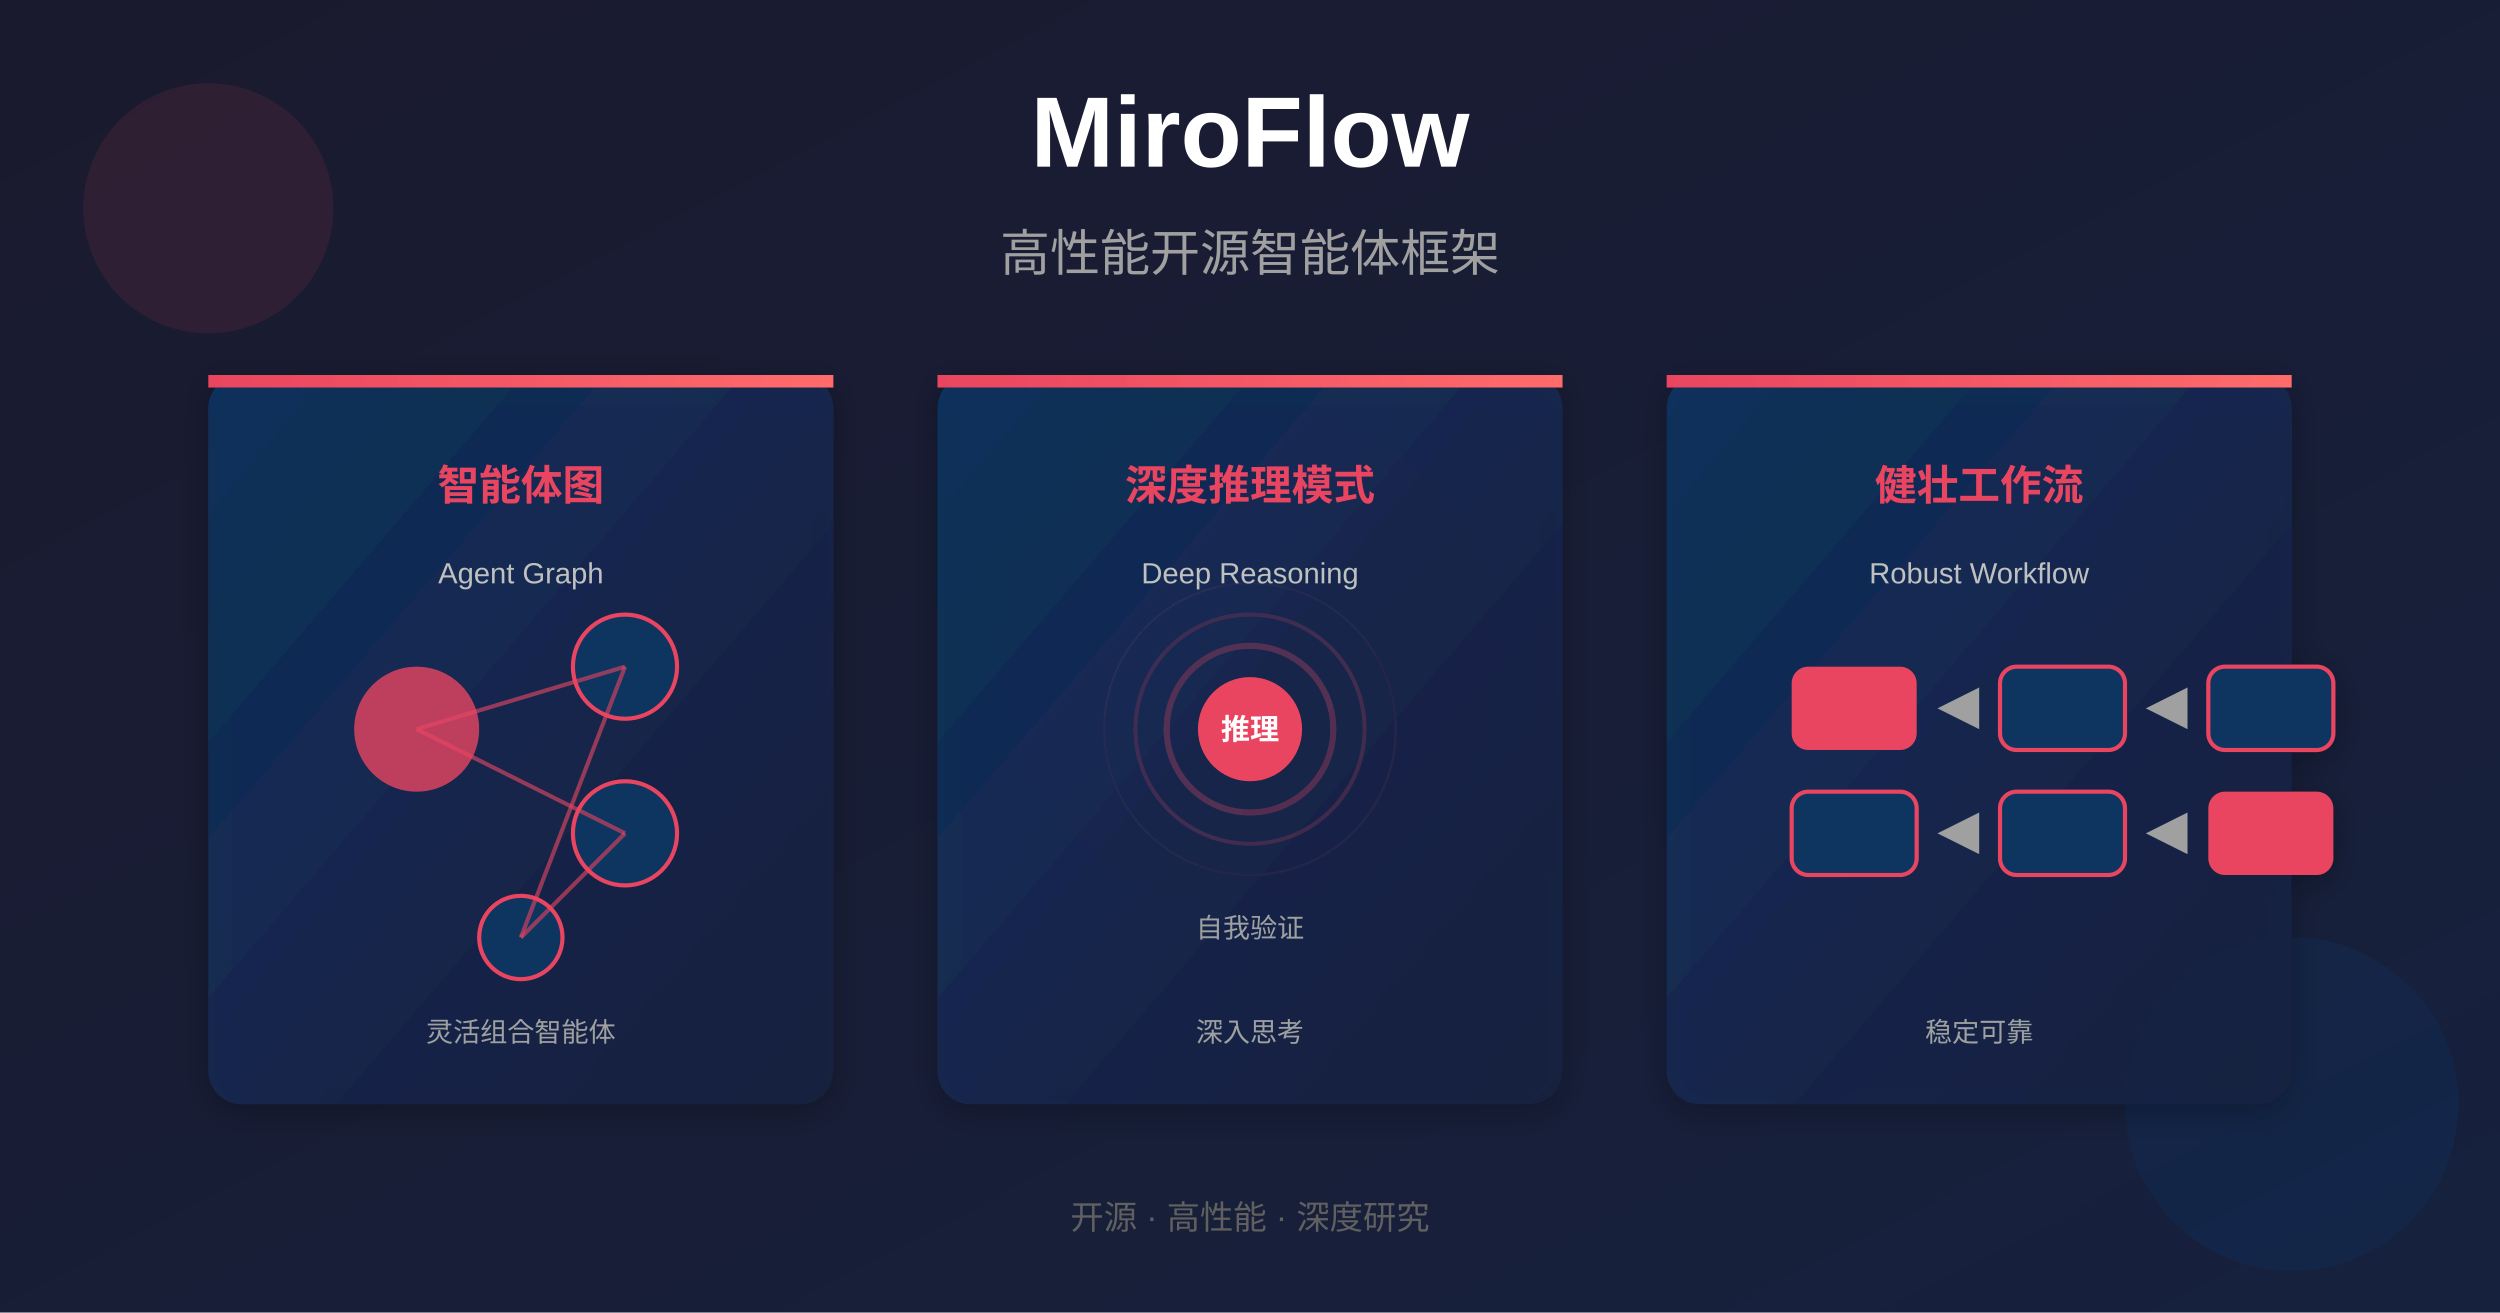
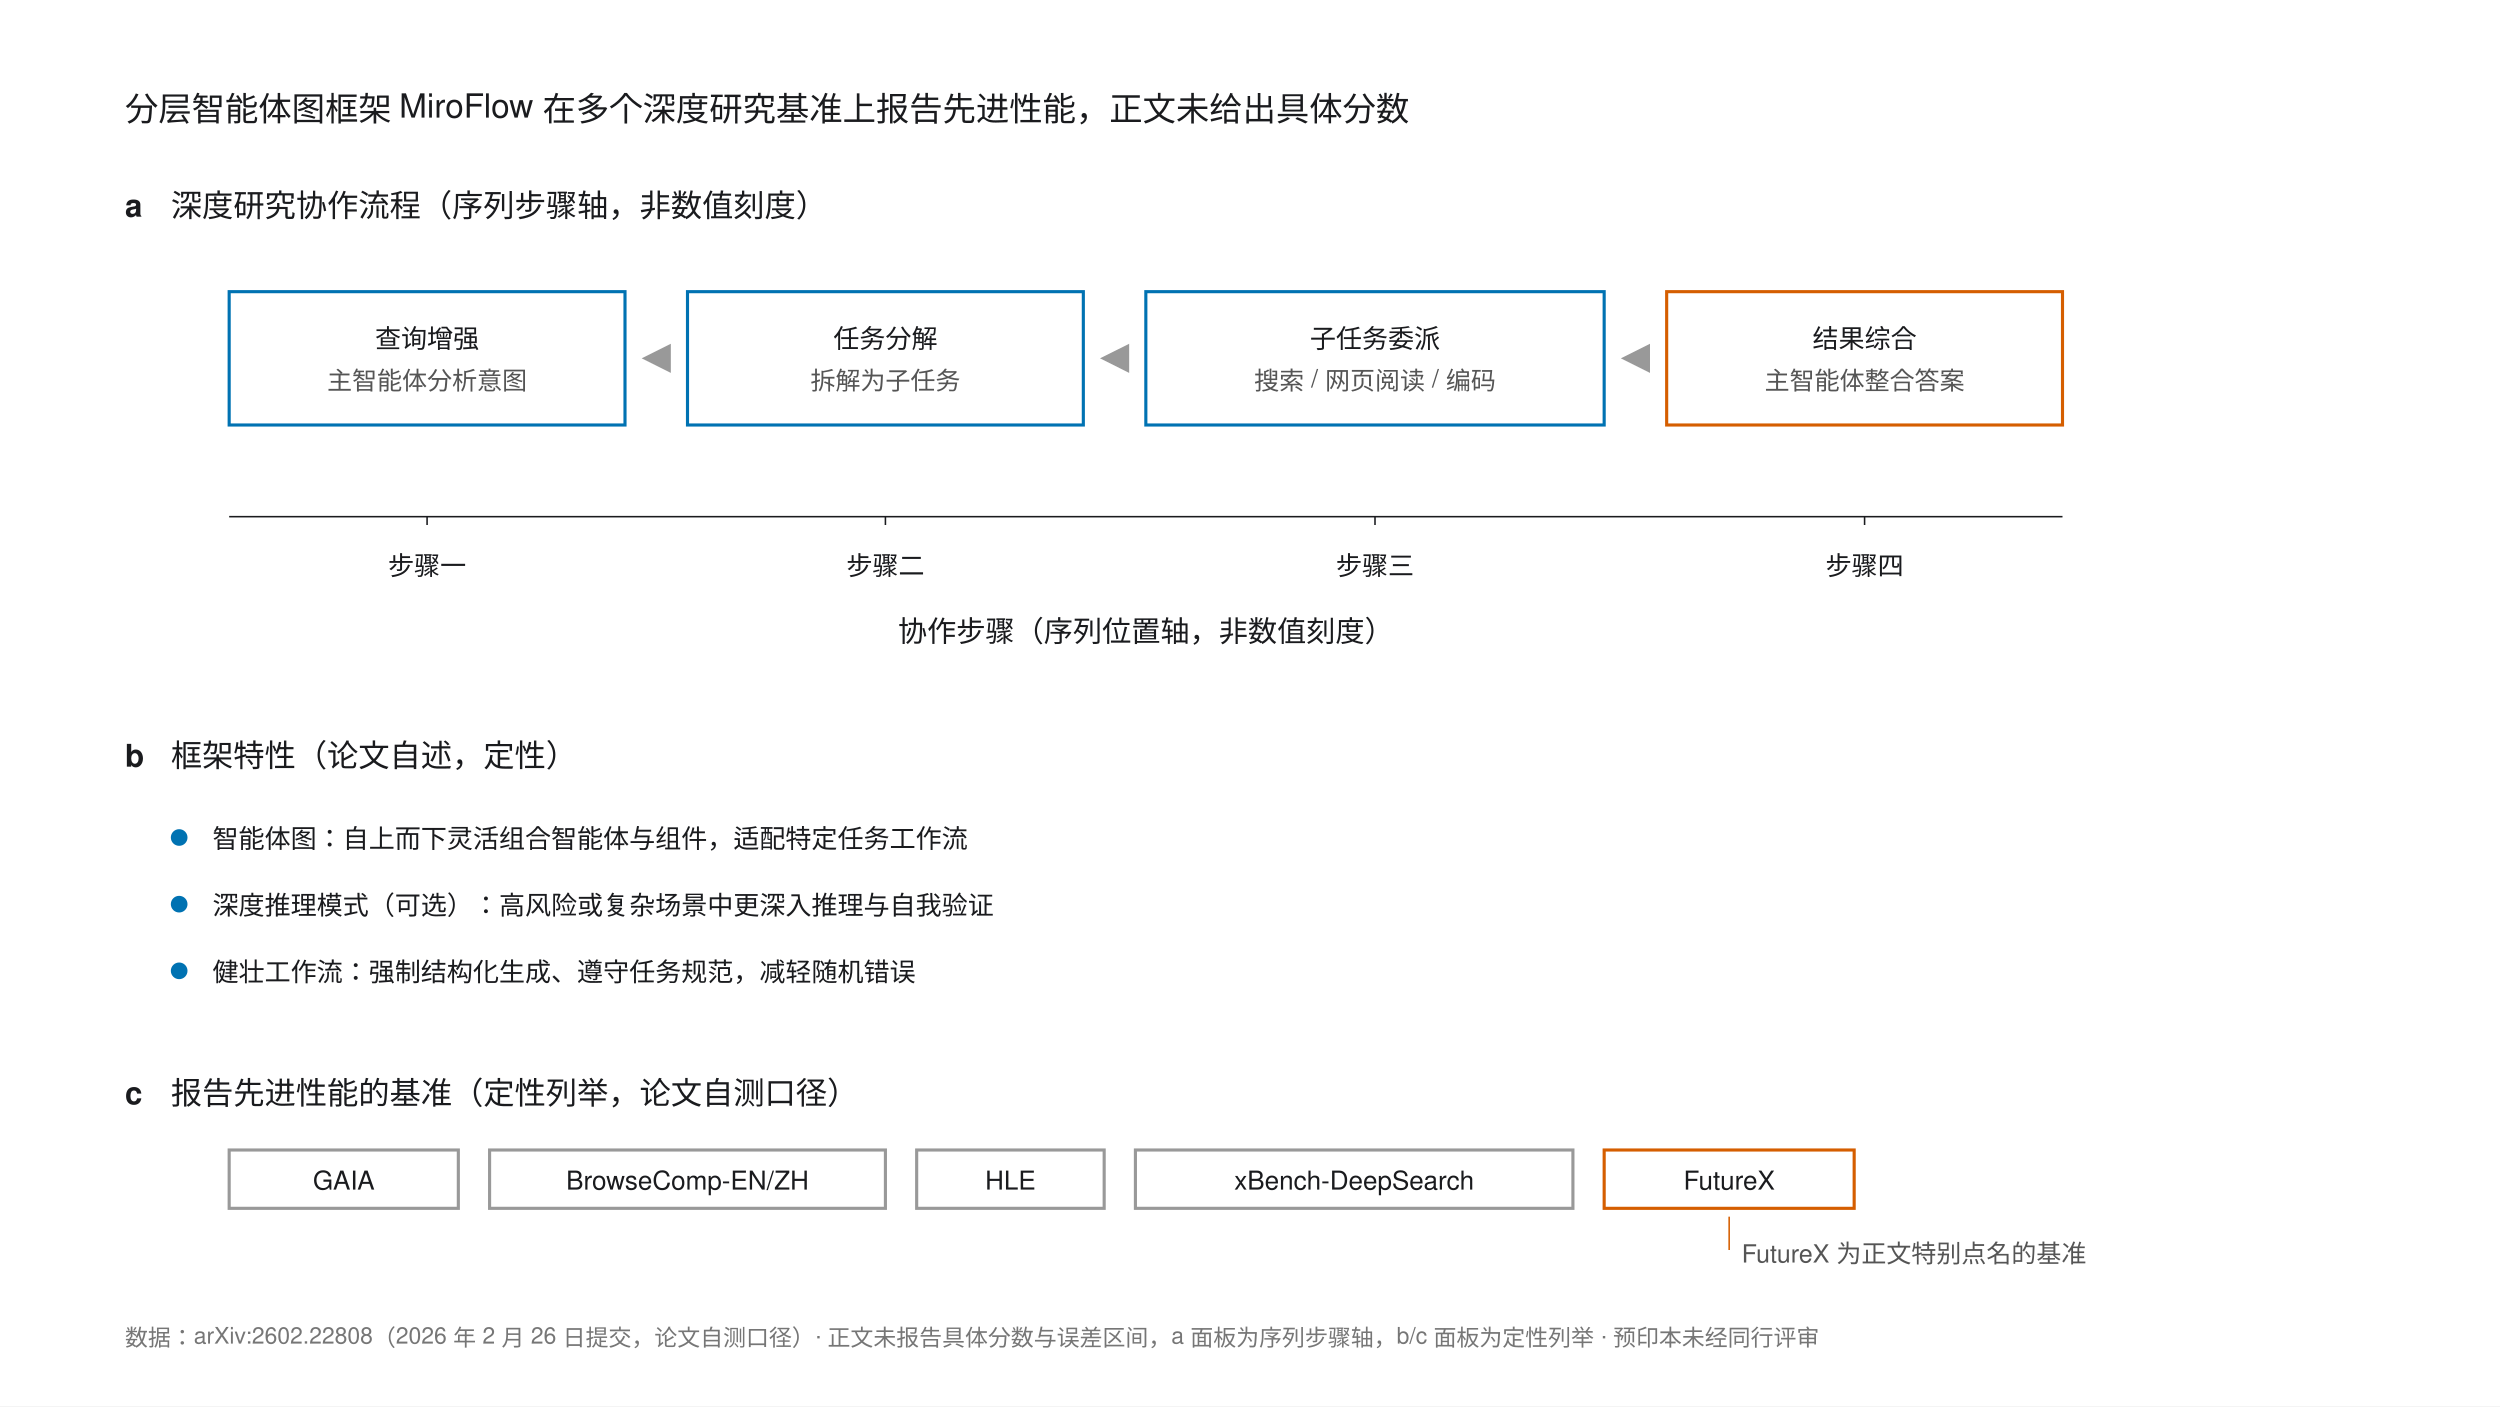
- <svg xmlns="http://www.w3.org/2000/svg" width="1200" height="630">
-   <defs>
-     <linearGradient id="bgGrad" x1="0%" y1="0%" x2="100%" y2="100%">
-       <stop offset="0%" style="stop-color:#1a1a2e;stop-opacity:1" />
-       <stop offset="100%" style="stop-color:#16213e;stop-opacity:1" />
-     </linearGradient>
-     <linearGradient id="cardGrad" x1="0%" y1="0%" x2="100%" y2="100%">
-       <stop offset="0%" style="stop-color:#0f3460;stop-opacity:0.9" />
-       <stop offset="100%" style="stop-color:#16213e;stop-opacity:0.9" />
-     </linearGradient>
-     <linearGradient id="accentGrad" x1="0%" y1="0%" x2="100%" y2="0%">
-       <stop offset="0%" style="stop-color:#e94560;stop-opacity:1" />
-       <stop offset="100%" style="stop-color:#ff6b6b;stop-opacity:1" />
-     </linearGradient>
-     <filter id="shadow" x="-20%" y="-20%" width="140%" height="140%">
-       <feDropShadow dx="0" dy="4" stdDeviation="8" flood-color="#000000" flood-opacity="0.3" />
-     </filter>
-   </defs>
-   <rect width="1200" height="630" fill="url(#bgGrad)" />
-   <circle cx="100" cy="100" r="60" fill="#e94560" opacity="0.1" />
-   <circle cx="1100" cy="530" r="80" fill="#0f3460" opacity="0.3" />
-   <circle cx="600" cy="315" r="120" fill="#e94560" opacity="0.05" />
-   <text x="600" y="80" font-family="Arial, sans-serif" font-size="48" font-weight="bold" fill="#ffffff" text-anchor="middle">MiroFlow</text>
-   <text x="600" y="130" font-family="Arial, sans-serif" font-size="24" fill="#a0a0a0" text-anchor="middle">高性能开源智能体框架</text>
-   <g filter="url(#shadow)">
-     <rect x="100" y="180" width="300" height="350" rx="16" fill="url(#cardGrad)" />
-     <rect x="100" y="180" width="300" height="6" fill="url(#accentGrad)" />
-     <text x="250" y="240" font-family="Arial, sans-serif" font-size="20" font-weight="bold" fill="#e94560" text-anchor="middle">智能体图</text>
-     <text x="250" y="280" font-family="Arial, sans-serif" font-size="14" fill="#c0c0c0" text-anchor="middle">Agent Graph</text>
-     <circle cx="200" cy="350" r="30" fill="#e94560" opacity="0.8" />
-     <circle cx="300" cy="320" r="25" fill="#0f3460" stroke="#e94560" stroke-width="2" />
-     <circle cx="300" cy="400" r="25" fill="#0f3460" stroke="#e94560" stroke-width="2" />
-     <circle cx="250" cy="450" r="20" fill="#0f3460" stroke="#e94560" stroke-width="2" />
-     <line x1="200" y1="350" x2="300" y2="320" stroke="#e94560" stroke-width="2" opacity="0.6" />
-     <line x1="200" y1="350" x2="300" y2="400" stroke="#e94560" stroke-width="2" opacity="0.6" />
-     <line x1="300" y1="320" x2="250" y2="450" stroke="#e94560" stroke-width="2" opacity="0.6" />
-     <line x1="300" y1="400" x2="250" y2="450" stroke="#e94560" stroke-width="2" opacity="0.6" />
-     <text x="250" y="500" font-family="Arial, sans-serif" font-size="13" fill="#a0a0a0" text-anchor="middle">灵活组合智能体</text>
-     <rect x="450" y="180" width="300" height="350" rx="16" fill="url(#cardGrad)" />
-     <rect x="450" y="180" width="300" height="6" fill="url(#accentGrad)" />
-     <text x="600" y="240" font-family="Arial, sans-serif" font-size="20" font-weight="bold" fill="#e94560" text-anchor="middle">深度推理模式</text>
-     <text x="600" y="280" font-family="Arial, sans-serif" font-size="14" fill="#c0c0c0" text-anchor="middle">Deep Reasoning</text>
-     <circle cx="600" cy="350" r="40" fill="none" stroke="#e94560" stroke-width="3" opacity="0.3" />
-     <circle cx="600" cy="350" r="55" fill="none" stroke="#e94560" stroke-width="2" opacity="0.2" />
-     <circle cx="600" cy="350" r="70" fill="none" stroke="#e94560" stroke-width="1" opacity="0.1" />
-     <circle cx="600" cy="350" r="25" fill="#e94560" />
-     <text x="600" y="355" font-family="Arial, sans-serif" font-size="14" font-weight="bold" fill="#ffffff" text-anchor="middle">推理</text>
-     <text x="600" y="450" font-family="Arial, sans-serif" font-size="13" fill="#a0a0a0" text-anchor="middle">自我验证</text>
-     <text x="600" y="500" font-family="Arial, sans-serif" font-size="13" fill="#a0a0a0" text-anchor="middle">深入思考</text>
-     <rect x="800" y="180" width="300" height="350" rx="16" fill="url(#cardGrad)" />
-     <rect x="800" y="180" width="300" height="6" fill="url(#accentGrad)" />
-     <text x="950" y="240" font-family="Arial, sans-serif" font-size="20" font-weight="bold" fill="#e94560" text-anchor="middle">健壮工作流</text>
-     <text x="950" y="280" font-family="Arial, sans-serif" font-size="14" fill="#c0c0c0" text-anchor="middle">Robust Workflow</text>
-     <rect x="860" y="320" width="60" height="40" rx="8" fill="#e94560" />
-     <polygon points="930,340 950,330 950,350" fill="#a0a0a0" />
-     <rect x="960" y="320" width="60" height="40" rx="8" fill="#0f3460" stroke="#e94560" stroke-width="2" />
-     <polygon points="1030,340 1050,330 1050,350" fill="#a0a0a0" />
-     <rect x="1060" y="320" width="60" height="40" rx="8" fill="#0f3460" stroke="#e94560" stroke-width="2" />
-     <rect x="860" y="380" width="60" height="40" rx="8" fill="#0f3460" stroke="#e94560" stroke-width="2" />
-     <polygon points="930,400 950,390 950,410" fill="#a0a0a0" />
-     <rect x="960" y="380" width="60" height="40" rx="8" fill="#0f3460" stroke="#e94560" stroke-width="2" />
-     <polygon points="1030,400 1050,390 1050,410" fill="#a0a0a0" />
-     <rect x="1060" y="380" width="60" height="40" rx="8" fill="#e94560" />
-     <text x="950" y="500" font-family="Arial, sans-serif" font-size="13" fill="#a0a0a0" text-anchor="middle">稳定可靠</text>
+ <svg xmlns="http://www.w3.org/2000/svg" width="1200" height="675" viewBox="0 0 1200 675" font-family="'Helvetica Neue',Helvetica,Arial,'PingFang SC',sans-serif">
+   <rect width="1200" height="675" fill="#FFFFFF" />
+   <text x="60" y="58" font-size="16" fill="#1A1B1E">分层智能体图框架 MiroFlow 在多个深度研究基准上报告先进性能，正文未给出具体分数</text>
+   <text x="60" y="104" font-size="15" font-weight="bold" fill="#1A1B1E">a</text>
+   <text x="82" y="104" font-size="15" fill="#1A1B1E">深度研究协作流程（序列步骤轴，非数值刻度）</text>
+   <g>
+     <rect x="110" y="140" width="190" height="64" fill="#FFFFFF" stroke="#0072B2" stroke-width="1.5" />
+     <text x="205" y="167" font-size="12.5" fill="#1A1B1E" text-anchor="middle">查询增强</text>
+     <text x="205" y="187" font-size="12" fill="#555" text-anchor="middle">主智能体分析意图</text>
+     <polygon points="308,172 322,165 322,179" fill="#999999" />
+     <rect x="330" y="140" width="190" height="64" fill="#FFFFFF" stroke="#0072B2" stroke-width="1.5" />
+     <text x="425" y="167" font-size="12.5" fill="#1A1B1E" text-anchor="middle">任务分解</text>
+     <text x="425" y="187" font-size="12" fill="#555" text-anchor="middle">拆解为子任务</text>
+     <polygon points="528,172 542,165 542,179" fill="#999999" />
+     <rect x="550" y="140" width="220" height="64" fill="#FFFFFF" stroke="#0072B2" stroke-width="1.5" />
+     <text x="660" y="167" font-size="12.5" fill="#1A1B1E" text-anchor="middle">子任务委派</text>
+     <text x="660" y="187" font-size="12" fill="#555" text-anchor="middle">搜索 / 网页阅读 / 编码</text>
+     <polygon points="778,172 792,165 792,179" fill="#999999" />
+     <rect x="800" y="140" width="190" height="64" fill="#FFFFFF" stroke="#D55E00" stroke-width="1.5" />
+     <text x="895" y="167" font-size="12.5" fill="#1A1B1E" text-anchor="middle">结果综合</text>
+     <text x="895" y="187" font-size="12" fill="#555" text-anchor="middle">主智能体整合答案</text>
  </g>
-   <text x="600" y="590" font-family="Arial, sans-serif" font-size="16" fill="#606060" text-anchor="middle">开源 · 高性能 · 深度研究</text>
+   <line x1="110" y1="248" x2="990" y2="248" stroke="#1A1B1E" stroke-width="0.75" />
+   <g stroke="#1A1B1E" stroke-width="0.75">
+     <line x1="205" y1="248" x2="205" y2="252" />
+     <line x1="425" y1="248" x2="425" y2="252" />
+     <line x1="660" y1="248" x2="660" y2="252" />
+     <line x1="895" y1="248" x2="895" y2="252" />
+   </g>
+   <g font-size="12.5" fill="#1A1B1E" text-anchor="middle">
+     <text x="205" y="276">步骤一</text>
+     <text x="425" y="276">步骤二</text>
+     <text x="660" y="276">步骤三</text>
+     <text x="895" y="276">步骤四</text>
+   </g>
+   <text x="550" y="308" font-size="14" fill="#1A1B1E" text-anchor="middle">协作步骤（序列位置轴，非数值刻度）</text>
+   <text x="60" y="368" font-size="15" font-weight="bold" fill="#1A1B1E">b</text>
+   <text x="82" y="368" font-size="15" fill="#1A1B1E">框架特性（论文自述，定性）</text>
+   <g font-size="12.5" fill="#1A1B1E">
+     <circle cx="86" cy="402" r="4" fill="#0072B2" />
+     <text x="102" y="407">智能体图：自上而下灵活组合智能体与组件，适配特定任务工作流</text>
+     <circle cx="86" cy="434" r="4" fill="#0072B2" />
+     <text x="102" y="439">深度推理模式（可选）：高风险或复杂场景中更深入推理与自我验证</text>
+     <circle cx="86" cy="466" r="4" fill="#0072B2" />
+     <text x="102" y="471">健壮工作流：强制结构化生成、遵守任务规范，减轻随机错误</text>
+   </g>
+   <text x="60" y="530" font-size="15" font-weight="bold" fill="#1A1B1E">c</text>
+   <text x="82" y="530" font-size="15" fill="#1A1B1E">报告先进性能的基准（定性列举，论文自测口径）</text>
+   <g font-size="12.5" fill="#1A1B1E">
+     <rect x="110" y="552" width="110" height="28" fill="#FFFFFF" stroke="#999999" stroke-width="1.5" />
+     <text x="165" y="571" text-anchor="middle">GAIA</text>
+     <rect x="235" y="552" width="190" height="28" fill="#FFFFFF" stroke="#999999" stroke-width="1.5" />
+     <text x="330" y="571" text-anchor="middle">BrowseComp-EN/ZH</text>
+     <rect x="440" y="552" width="90" height="28" fill="#FFFFFF" stroke="#999999" stroke-width="1.5" />
+     <text x="485" y="571" text-anchor="middle">HLE</text>
+     <rect x="545" y="552" width="210" height="28" fill="#FFFFFF" stroke="#999999" stroke-width="1.5" />
+     <text x="650" y="571" text-anchor="middle">xBench-DeepSearch</text>
+     <rect x="770" y="552" width="120" height="28" fill="#FFFFFF" stroke="#D55E00" stroke-width="1.5" />
+     <text x="830" y="571" text-anchor="middle">FutureX</text>
+   </g>
+   <line x1="830" y1="584" x2="830" y2="600" stroke="#D55E00" stroke-width="0.75" />
+   <text x="836" y="606" font-size="12" fill="#555" text-anchor="start">FutureX 为正文特别点名的基准</text>
+   <text x="60" y="646" font-size="11" fill="#767676">数据：arXiv:2602.22808（2026 年 2 月 26 日提交，论文自测口径）· 正文未报告具体分数与误差区间，a 面板为序列步骤轴，b/c 面板为定性列举 · 预印本未经同行评审</text>
</svg>
